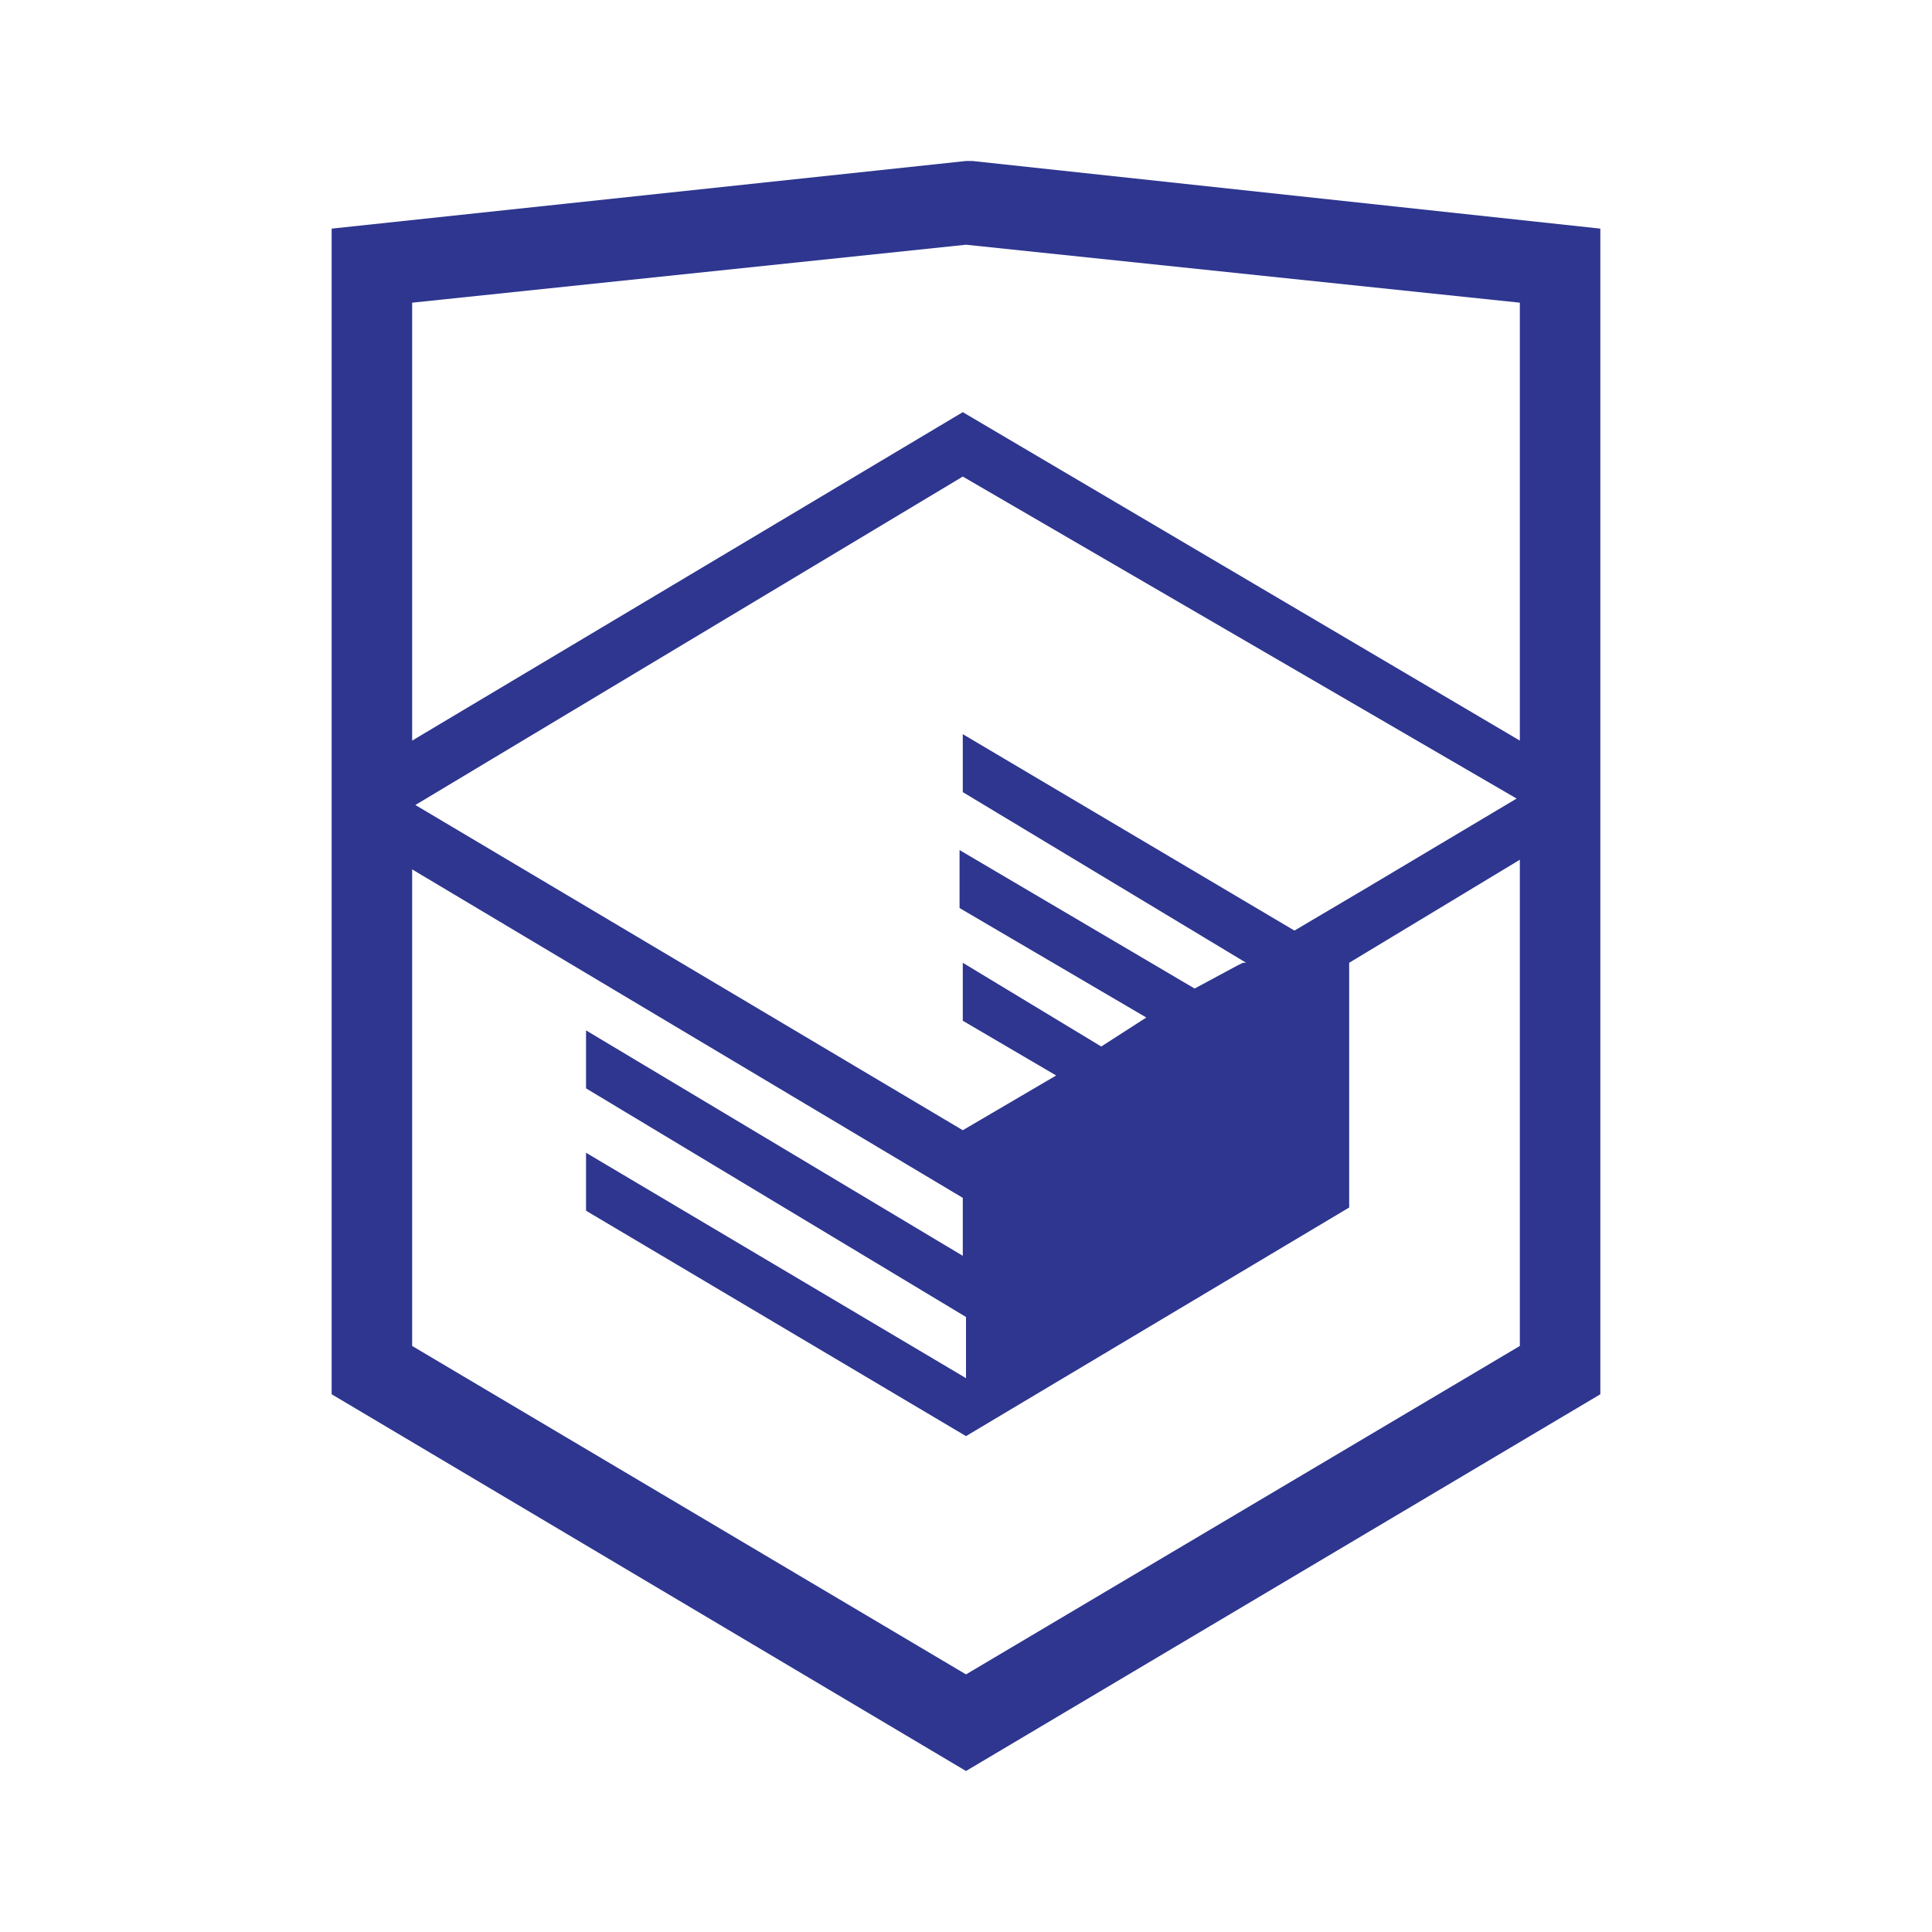
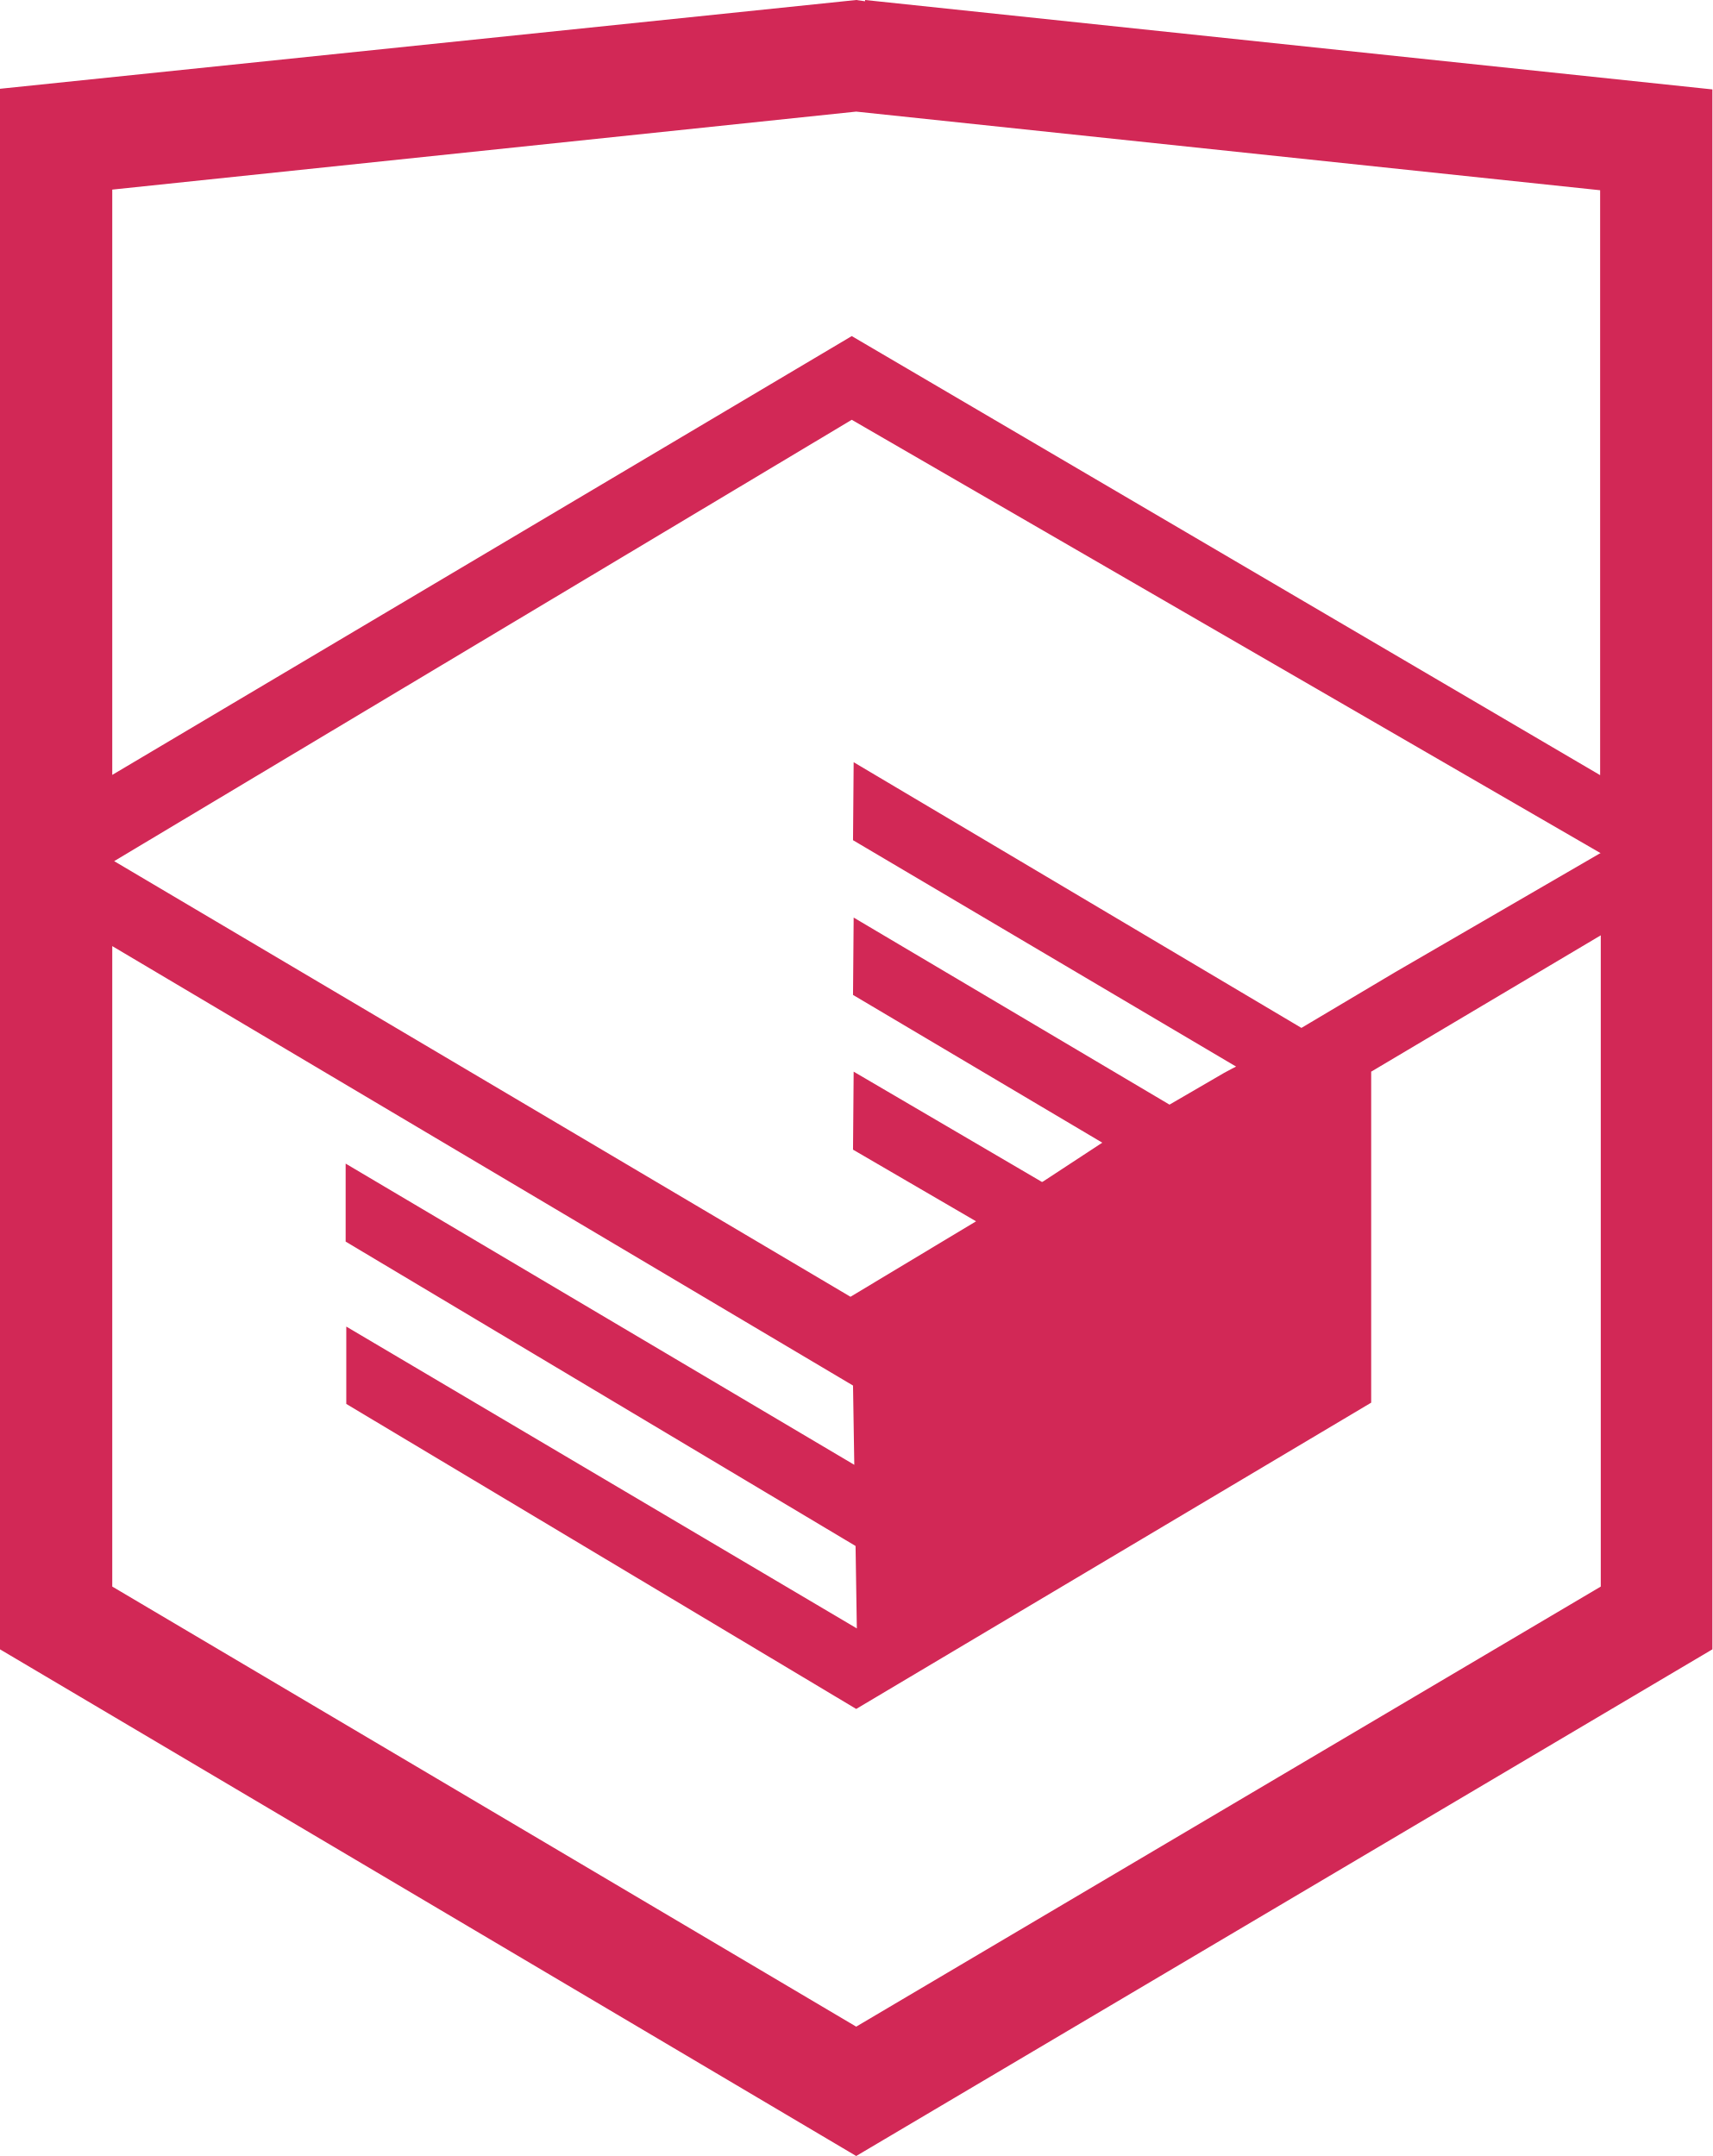
- <svg xmlns="http://www.w3.org/2000/svg" viewBox="0 0 60 60">
-   <path fill="#2E368F" d="M30.2 5h-.2l-19.7 2.1v36.2l19.7 11.7 19.7-11.7v-36.2l-19.5-2.1zm17 36.8l-17.2 10.2-17.2-10.2v-14.8l17.1 10.2v1.8l-11.7-7v1.8l11.8 7.1v1.9l-11.8-7v1.8l11.8 7 11.9-7.1v-7.6l5.3-3.2v15.1zm-.1-17l-4.7 2.8-2.2 1.3-10.3-6.1v1.8l8.8 5.3h-.1l-.2.1-1.3.7-7.3-4.3v1.8l5.8 3.4-1.4.9-4.3-2.6v1.8l2.9 1.7-2.9 1.7-17-10.1 17-10.2 17.2 10zm.1-1.8l-17.3-10.2-17.1 10.2v-13.6l17.2-1.8 17.2 1.8v13.6z" />
+ <svg xmlns="http://www.w3.org/2000/svg" width="27" height="34" fill="none">
+   <path d="M13.64.02L13.5 0 0 1.4v24.61L13.5 34 27 26.01V1.41L13.64 0zm11.6 25L13.5 31.96 1.77 25.02v-10.1l11.68 6.93.02 1.25-8.02-4.75v1.23l8.04 4.8.02 1.3-8.05-4.76v1.22l8.04 4.81 8.12-4.83V16.9l3.62-2.15v10.26zm0-11.57L22 15.33l-1.48.88-7.06-4.19-.01 1.23 6.04 3.57-.06.03-.13.07-.86.5-4.98-2.95-.01 1.22 3.93 2.33-.93.61-.02.01-2.97-1.74-.01 1.23 1.94 1.13-1.98 1.19L1.8 13.58l11.63-6.96 11.8 6.83zm0-1.22L13.43 5.3 1.77 12.22V2.99L13.5 1.76 25.23 3v9.24z" fill="#D22856" />
</svg>
